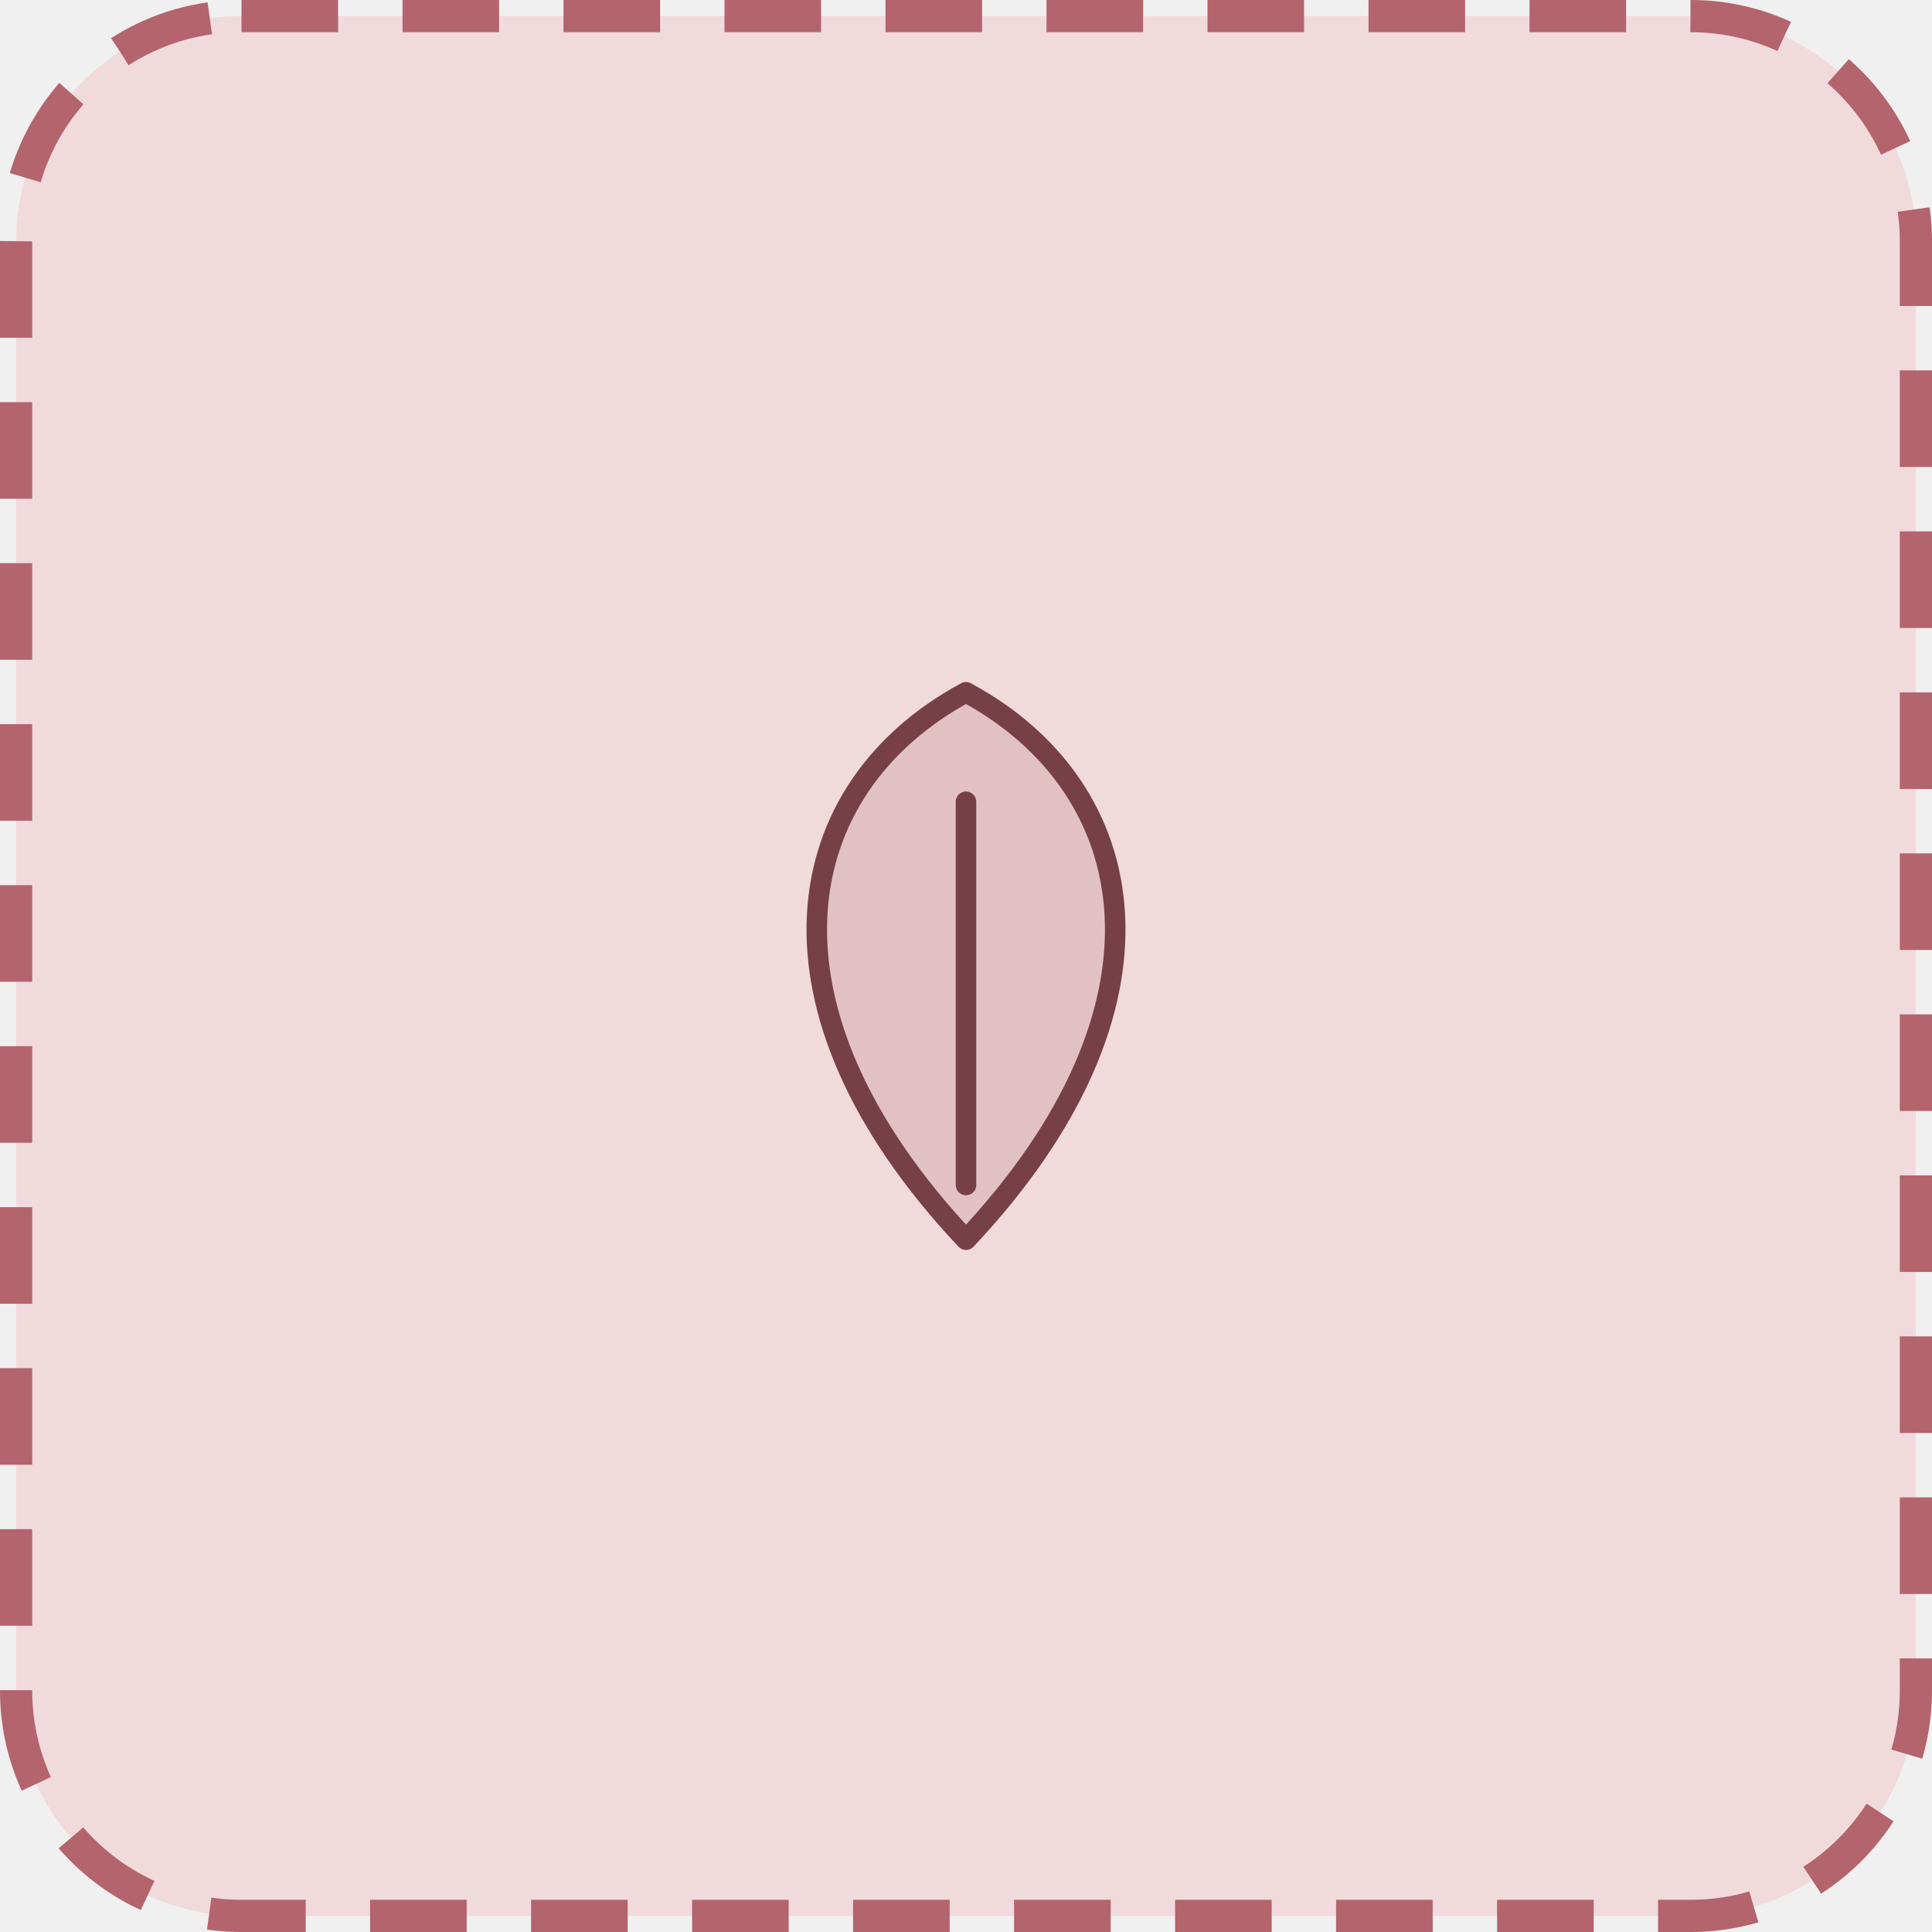
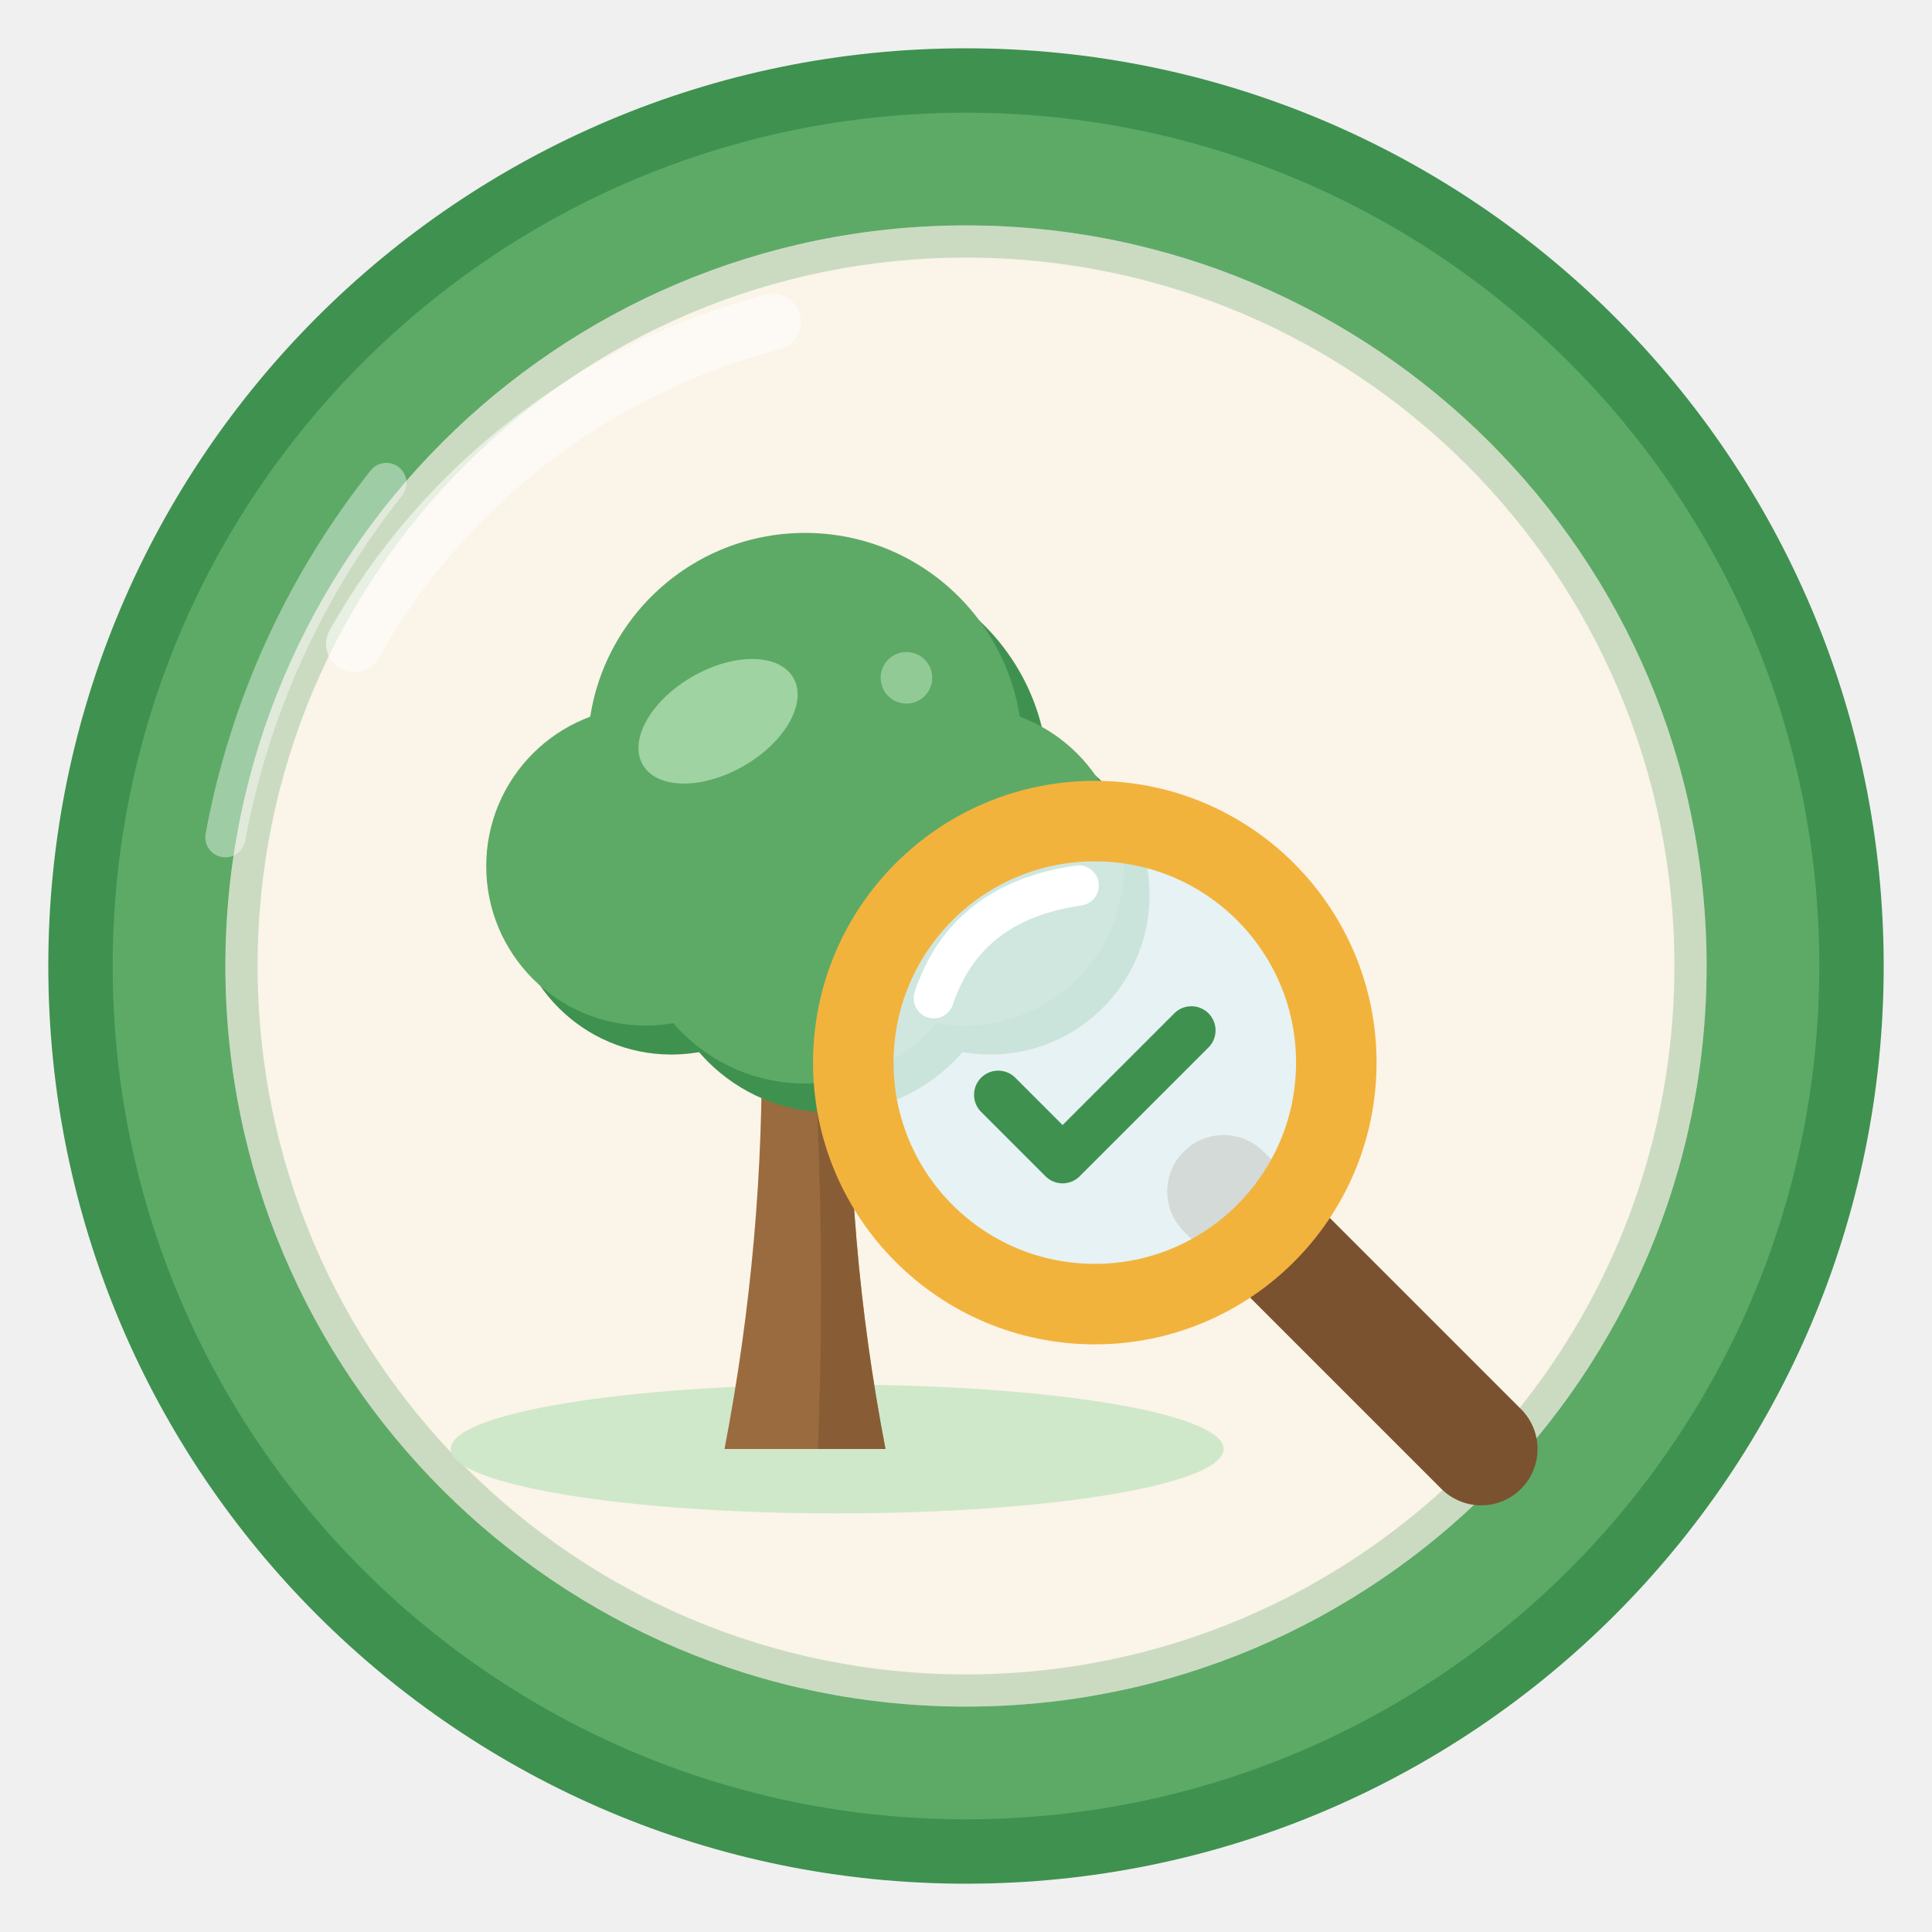
- <svg xmlns="http://www.w3.org/2000/svg" width="120" height="120" viewBox="0 0 120 120">
-   <rect x="1" y="1" width="118" height="118" rx="14" fill="hsl(354 45% 90%)" stroke="hsl(354 35% 55%)" stroke-width="2" stroke-dasharray="6 4" />
-   <g transform="translate(39.6 39.6) scale(0.425)" fill="hsl(354 35% 82%)" stroke="hsl(354 30% 36%)" stroke-width="3" stroke-linejoin="round" stroke-linecap="round">
-     <path d="M48 8C74 22 80 54 48 88C16 54 22 22 48 8Z" />
-     <path d="M48 24V80" fill="none" />
-   </g>
+ <svg xmlns="http://www.w3.org/2000/svg" width="120" height="120" viewBox="0 0 120 120" role="img">
+   <circle cx="60" cy="60" r="57" fill="#3F9150" />
+   <circle cx="60" cy="60" r="53" fill="#5DAA67" />
+   <circle cx="60" cy="60" r="46" fill="#fbf4e8" />
+   <circle cx="60" cy="60" r="45" fill="none" stroke="#3F9150" stroke-opacity=".25" stroke-width="2" />
+   <path d="M22 40A42 42 0 0 1 48 20" fill="none" stroke="#fff" stroke-opacity=".55" stroke-width="3.5" stroke-linecap="round" />
+   <path d="M14 52A50 50 0 0 1 24 30" fill="none" stroke="#fff" stroke-opacity=".4" stroke-width="2.5" stroke-linecap="round" />
+   <ellipse cx="52" cy="90" rx="24" ry="4" fill="#CFE8C9" />
+   <path d="M45 90Q47.5 77 47.3 64L52.8 64Q52.5 77 55 90Z" fill="#9A6B3F" />
+   <path d="M50.5 64L52.8 64Q52.5 77 55 90L50.8 90Q51.3 77 50.5 64Z" fill="#7a5230" opacity=".55" />
+   <circle cx="51.6" cy="48.4" r="13.5" fill="#3F9150" />
+   <circle cx="41.7" cy="55.6" r="9.9" fill="#3F9150" />
+   <circle cx="61.5" cy="55.6" r="9.9" fill="#3F9150" />
+   <circle cx="51.6" cy="58.3" r="10.8" fill="#3F9150" />
+   <circle cx="50" cy="46.6" r="13.5" fill="#5DAA67" />
+   <circle cx="40.1" cy="53.8" r="9.9" fill="#5DAA67" />
+   <circle cx="59.9" cy="53.8" r="9.9" fill="#5DAA67" />
+   <circle cx="50" cy="56.5" r="10.8" fill="#5DAA67" />
+   <ellipse cx="44.6" cy="44.8" rx="5.4" ry="3.2" fill="#b6e0b4" opacity=".75" transform="rotate(-30 44.6 44.8)" />
+   <circle cx="56.3" cy="42.1" r="1.6" fill="#b6e0b4" opacity=".6" />
+   <path d="M76 74L92 90" stroke="#7a5230" stroke-width="7" stroke-linecap="round" />
+   <circle cx="68" cy="66" r="15" fill="#e3f2f4" fill-opacity=".85" />
+   <circle cx="68" cy="66" r="15" fill="none" stroke="#F2B33D" stroke-width="5" />
+   <path d="M58 62Q60 56 67 55" fill="none" stroke="#fff" stroke-width="2.5" stroke-linecap="round" />
+   <path d="M62 68l4 4l8-8" fill="none" stroke="#3F9150" stroke-width="3" stroke-linecap="round" stroke-linejoin="round" />
</svg>
